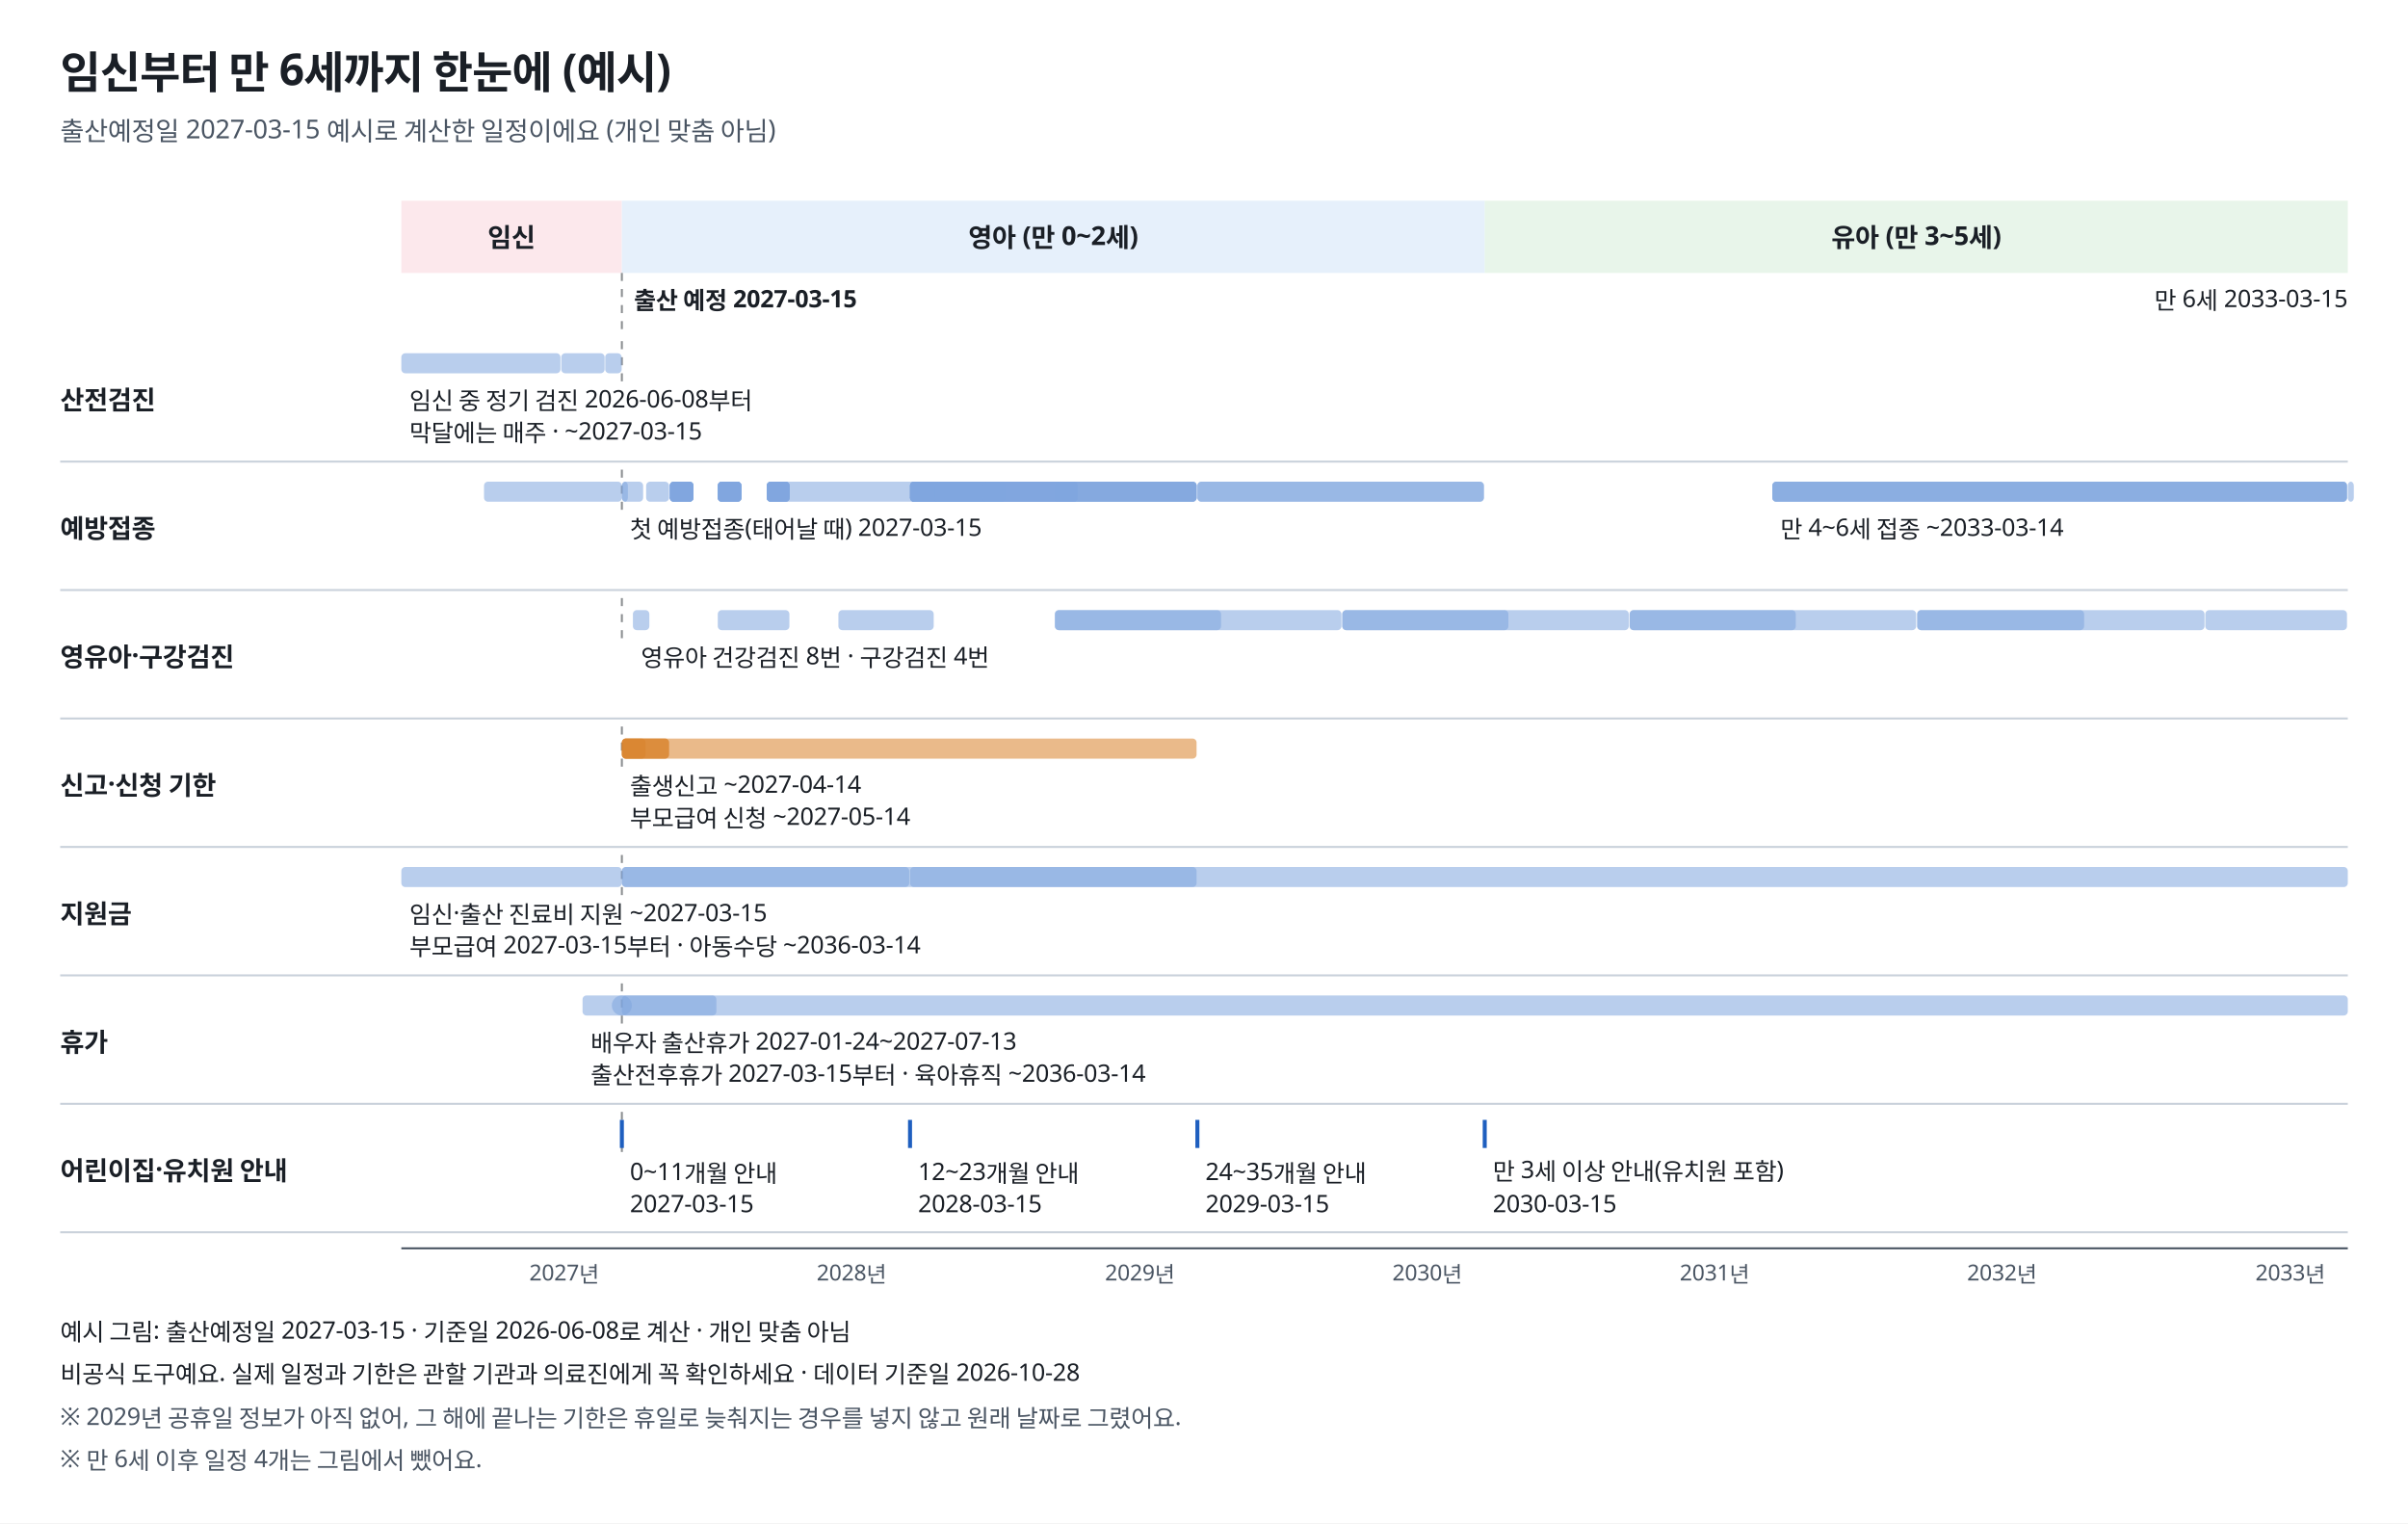
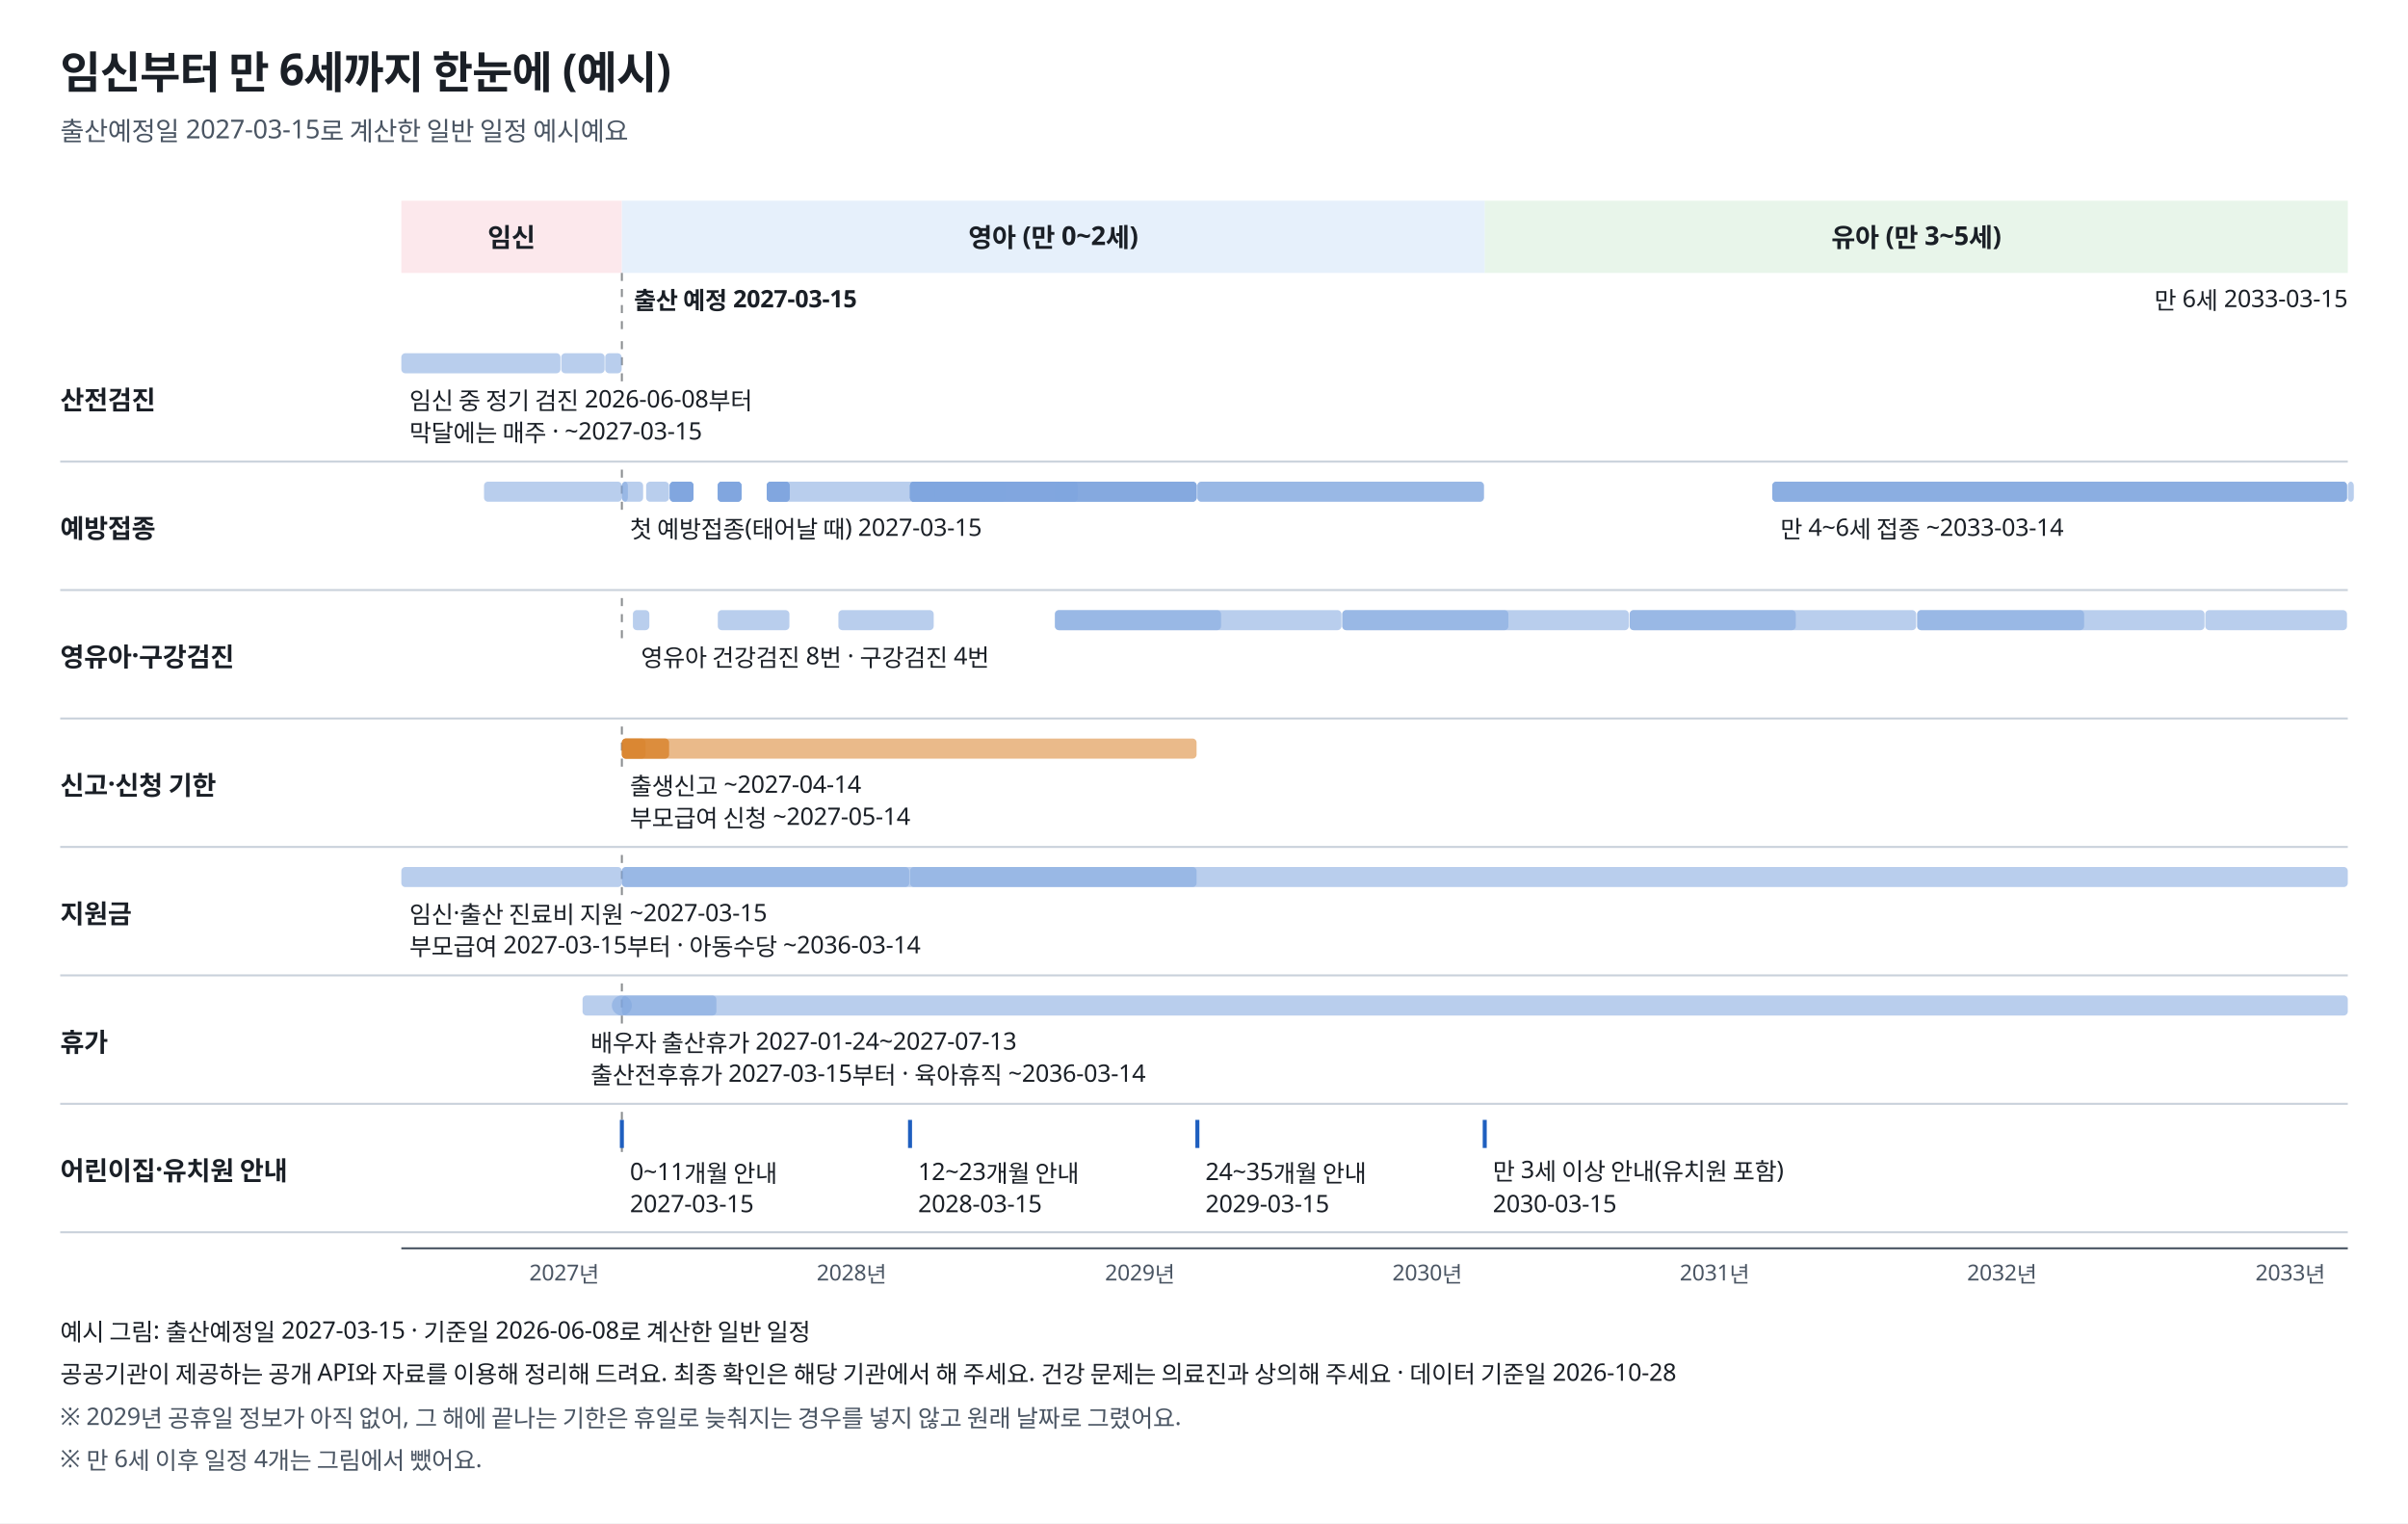
<svg xmlns="http://www.w3.org/2000/svg" width="1200" height="759" viewBox="0 0 1200 759" role="img" aria-labelledby="title desc" font-family="Pretendard, 'Apple SD Gothic Neo', 'Noto Sans KR', 'Malgun Gothic', sans-serif">
  <rect x="0" y="0" width="1200" height="759" fill="#FFFFFF" />
  <text x="30" y="44" font-size="22" fill="#1A1F26" data-max-w="1140" letter-spacing="-0.4" font-weight="700">
    <tspan x="30" y="44">임신부터 만 6세까지 한눈에 (예시)</tspan>
  </text>
  <text x="30" y="70" font-size="13" fill="#4A5563" data-max-w="1140" letter-spacing="-0.1">
-     <tspan x="30" y="70">출산예정일 2027-03-15 예시로 계산한 일정이에요 (개인 맞춤 아님)</tspan>
+     <tspan x="30" y="70">출산예정일 2027-03-15로 계산한 일반 일정 예시예요</tspan>
  </text>
  <rect x="200" y="100" width="109.9" height="36" fill="#FCE8EC" />
  <text x="254.9" y="123" font-size="13" fill="#1A1F26" data-max-w="101.9" letter-spacing="-0.1" font-weight="700" text-anchor="middle">
    <tspan x="254.9" y="123">임신</tspan>
  </text>
  <rect x="309.9" y="100" width="430.1" height="36" fill="#E6F0FB" />
  <text x="524.9" y="123" font-size="13" fill="#1A1F26" data-max-w="422.1" letter-spacing="-0.1" font-weight="700" text-anchor="middle">
    <tspan x="524.9" y="123">영아 (만 0~2세)</tspan>
  </text>
  <rect x="739.9" y="100" width="430.1" height="36" fill="#E8F5EA" />
  <text x="955" y="123" font-size="13" fill="#1A1F26" data-max-w="422.1" letter-spacing="-0.1" font-weight="700" text-anchor="middle">
    <tspan x="955" y="123">유아 (만 3~5세)</tspan>
  </text>
  <text x="315.9" y="154" font-size="12" fill="#1A1F26" data-max-w="418.1" letter-spacing="-0.1" font-weight="700">
    <tspan x="315.9" y="154">출산 예정 2027-03-15</tspan>
  </text>
  <text x="1170" y="154" font-size="12" fill="#1A1F26" data-max-w="200" letter-spacing="-0.1" text-anchor="end">
    <tspan x="1170" y="154">만 6세 2033-03-15</tspan>
  </text>
  <line x1="309.9" y1="136" x2="309.9" y2="166" stroke="#1A1F26" opacity="0.5" stroke-dasharray="4 4" />
  <line x1="309.9" y1="170" x2="309.9" y2="192" stroke="#1A1F26" opacity="0.5" stroke-dasharray="4 4" />
  <text x="30" y="204" font-size="13" fill="#1A1F26" data-max-w="160" letter-spacing="-0.1" font-weight="700">
    <tspan x="30" y="204">산전검진</tspan>
  </text>
  <line x1="30" y1="230" x2="1170" y2="230" stroke="#C9D1DB" stroke-width="1" />
  <line x1="309.9" y1="234" x2="309.9" y2="256" stroke="#1A1F26" opacity="0.5" stroke-dasharray="4 4" />
  <text x="30" y="268" font-size="13" fill="#1A1F26" data-max-w="160" letter-spacing="-0.1" font-weight="700">
    <tspan x="30" y="268">예방접종</tspan>
  </text>
  <line x1="30" y1="294" x2="1170" y2="294" stroke="#C9D1DB" stroke-width="1" />
  <line x1="309.9" y1="298" x2="309.9" y2="320" stroke="#1A1F26" opacity="0.5" stroke-dasharray="4 4" />
  <text x="30" y="332" font-size="13" fill="#1A1F26" data-max-w="160" letter-spacing="-0.1" font-weight="700">
    <tspan x="30" y="332">영유아·구강검진</tspan>
  </text>
  <line x1="30" y1="358" x2="1170" y2="358" stroke="#C9D1DB" stroke-width="1" />
  <line x1="309.9" y1="362" x2="309.9" y2="384" stroke="#1A1F26" opacity="0.5" stroke-dasharray="4 4" />
  <text x="30" y="396" font-size="13" fill="#1A1F26" data-max-w="160" letter-spacing="-0.1" font-weight="700">
    <tspan x="30" y="396">신고·신청 기한</tspan>
  </text>
  <line x1="30" y1="422" x2="1170" y2="422" stroke="#C9D1DB" stroke-width="1" />
  <line x1="309.9" y1="426" x2="309.9" y2="448" stroke="#1A1F26" opacity="0.5" stroke-dasharray="4 4" />
  <text x="30" y="460" font-size="13" fill="#1A1F26" data-max-w="160" letter-spacing="-0.1" font-weight="700">
    <tspan x="30" y="460">지원금</tspan>
  </text>
  <line x1="30" y1="486" x2="1170" y2="486" stroke="#C9D1DB" stroke-width="1" />
  <line x1="309.9" y1="490" x2="309.9" y2="512" stroke="#1A1F26" opacity="0.5" stroke-dasharray="4 4" />
  <text x="30" y="524" font-size="13" fill="#1A1F26" data-max-w="160" letter-spacing="-0.1" font-weight="700">
    <tspan x="30" y="524">휴가</tspan>
  </text>
  <line x1="30" y1="550" x2="1170" y2="550" stroke="#C9D1DB" stroke-width="1" />
  <line x1="309.9" y1="554" x2="309.9" y2="576" stroke="#1A1F26" opacity="0.5" stroke-dasharray="4 4" />
  <text x="30" y="588" font-size="13" fill="#1A1F26" data-max-w="160" letter-spacing="-0.1" font-weight="700">
    <tspan x="30" y="588">어린이집·유치원 안내</tspan>
  </text>
  <line x1="30" y1="614" x2="1170" y2="614" stroke="#C9D1DB" stroke-width="1" />
  <rect data-item="prenatal-checkup-1" data-lane="prenatal" x="200" y="176" width="79.3" height="10" rx="2" fill="#7FA6DD" fill-opacity="0.55" />
  <rect data-item="pregnancy-medical-cost" data-lane="support" x="200" y="432" width="109.9" height="10" rx="2" fill="#7FA6DD" fill-opacity="0.55" />
  <rect data-item="vac-flu-2026-2027-pregnant" data-lane="vaccination" x="241.2" y="240" width="68.7" height="10" rx="2" fill="#7FA6DD" fill-opacity="0.55" />
  <rect data-item="prenatal-checkup-2" data-lane="prenatal" x="279.7" y="176" width="21.6" height="10" rx="2" fill="#7FA6DD" fill-opacity="0.55" />
  <rect data-item="spouse-leave" data-lane="leave" x="290.3" y="496" width="66.7" height="10" rx="2" fill="#7FA6DD" fill-opacity="0.55" />
  <rect data-item="prenatal-checkup-3" data-lane="prenatal" x="301.6" y="176" width="8.2" height="10" rx="2" fill="#7FA6DD" fill-opacity="0.55" />
  <circle data-item="maternity-leave" data-lane="leave" cx="309.9" cy="501" r="5" fill="#7FA6DD" fill-opacity="0.55" />
  <rect data-item="vac-hepb-1" data-lane="vaccination" x="309.9" y="240" width="3" height="10" rx="2" fill="#7FA6DD" fill-opacity="0.55" />
  <rect data-item="vac-bcg-1" data-lane="vaccination" x="309.9" y="240" width="10.6" height="10" rx="2" fill="#7FA6DD" fill-opacity="0.55" />
  <rect data-item="birth-registration" data-lane="deadline" x="309.9" y="368" width="11.8" height="10" rx="2" fill="#D9822B" fill-opacity="0.55" />
  <rect data-item="child-allowance" data-lane="deadline" x="309.9" y="368" width="23.5" height="10" rx="2" fill="#D9822B" fill-opacity="0.55" />
  <rect data-item="parent-allowance" data-lane="deadline" x="309.9" y="368" width="23.5" height="10" rx="2" fill="#D9822B" fill-opacity="0.55" />
  <rect data-item="parent-allowance-age0" data-lane="support" x="309.9" y="432" width="143.2" height="10" rx="2" fill="#7FA6DD" fill-opacity="0.55" />
  <rect data-item="first-meeting" data-lane="deadline" x="309.9" y="368" width="286.4" height="10" rx="2" fill="#D9822B" fill-opacity="0.55" />
  <rect data-item="child-allowance-period" data-lane="support" x="309.9" y="432" width="860.1" height="10" rx="2" fill="#7FA6DD" fill-opacity="0.55" />
  <rect data-item="parental-leave" data-lane="leave" x="309.9" y="496" width="860.1" height="10" rx="2" fill="#7FA6DD" fill-opacity="0.55" />
  <rect data-item="infant-checkup-1" data-lane="checkup" x="315.4" y="304" width="8.2" height="10" rx="2" fill="#7FA6DD" fill-opacity="0.55" />
  <rect data-item="vac-hepb-2" data-lane="vaccination" x="322" y="240" width="11.4" height="10" rx="2" fill="#7FA6DD" fill-opacity="0.55" />
  <rect data-item="vac-dtap-1" data-lane="vaccination" x="333.8" y="240" width="11.8" height="10" rx="2" fill="#7FA6DD" fill-opacity="0.55" />
  <rect data-item="vac-hib-1" data-lane="vaccination" x="333.8" y="240" width="11.8" height="10" rx="2" fill="#7FA6DD" fill-opacity="0.55" />
  <rect data-item="vac-ipv-1" data-lane="vaccination" x="333.8" y="240" width="11.8" height="10" rx="2" fill="#7FA6DD" fill-opacity="0.55" />
  <rect data-item="vac-pcv-1" data-lane="vaccination" x="333.8" y="240" width="11.8" height="10" rx="2" fill="#7FA6DD" fill-opacity="0.55" />
  <rect data-item="vac-rota-rv1-1" data-lane="vaccination" x="333.8" y="240" width="11.8" height="10" rx="2" fill="#7FA6DD" fill-opacity="0.55" />
  <rect data-item="vac-rota-rv5-1" data-lane="vaccination" x="333.8" y="240" width="11.8" height="10" rx="2" fill="#7FA6DD" fill-opacity="0.55" />
  <rect data-item="vac-dtap-2" data-lane="vaccination" x="357.7" y="240" width="11.8" height="10" rx="2" fill="#7FA6DD" fill-opacity="0.55" />
  <rect data-item="vac-hib-2" data-lane="vaccination" x="357.7" y="240" width="11.8" height="10" rx="2" fill="#7FA6DD" fill-opacity="0.55" />
  <rect data-item="vac-ipv-2" data-lane="vaccination" x="357.7" y="240" width="11.8" height="10" rx="2" fill="#7FA6DD" fill-opacity="0.55" />
  <rect data-item="vac-pcv-2" data-lane="vaccination" x="357.7" y="240" width="11.8" height="10" rx="2" fill="#7FA6DD" fill-opacity="0.55" />
  <rect data-item="vac-rota-rv1-2" data-lane="vaccination" x="357.7" y="240" width="11.8" height="10" rx="2" fill="#7FA6DD" fill-opacity="0.55" />
  <rect data-item="vac-rota-rv5-2" data-lane="vaccination" x="357.7" y="240" width="11.8" height="10" rx="2" fill="#7FA6DD" fill-opacity="0.55" />
  <rect data-item="infant-checkup-2" data-lane="checkup" x="357.7" y="304" width="35.7" height="10" rx="2" fill="#7FA6DD" fill-opacity="0.55" />
  <rect data-item="vac-dtap-3" data-lane="vaccination" x="382.1" y="240" width="11.4" height="10" rx="2" fill="#7FA6DD" fill-opacity="0.55" />
  <rect data-item="vac-hepb-3" data-lane="vaccination" x="382.1" y="240" width="11.4" height="10" rx="2" fill="#7FA6DD" fill-opacity="0.55" />
  <rect data-item="vac-hib-3" data-lane="vaccination" x="382.1" y="240" width="11.4" height="10" rx="2" fill="#7FA6DD" fill-opacity="0.55" />
  <rect data-item="vac-pcv-3" data-lane="vaccination" x="382.1" y="240" width="11.4" height="10" rx="2" fill="#7FA6DD" fill-opacity="0.55" />
  <rect data-item="vac-rota-rv5-3" data-lane="vaccination" x="382.1" y="240" width="11.4" height="10" rx="2" fill="#7FA6DD" fill-opacity="0.55" />
  <rect data-item="vac-ipv-3" data-lane="vaccination" x="382.1" y="240" width="155" height="10" rx="2" fill="#7FA6DD" fill-opacity="0.55" />
  <rect data-item="infant-checkup-3" data-lane="checkup" x="417.8" y="304" width="47.5" height="10" rx="2" fill="#7FA6DD" fill-opacity="0.55" />
  <rect data-item="vac-hib-4" data-lane="vaccination" x="453.5" y="240" width="47.5" height="10" rx="2" fill="#7FA6DD" fill-opacity="0.55" />
  <rect data-item="vac-mmr-1" data-lane="vaccination" x="453.5" y="240" width="47.5" height="10" rx="2" fill="#7FA6DD" fill-opacity="0.55" />
  <rect data-item="vac-pcv-4" data-lane="vaccination" x="453.5" y="240" width="47.5" height="10" rx="2" fill="#7FA6DD" fill-opacity="0.55" />
  <rect data-item="vac-var-1" data-lane="vaccination" x="453.5" y="240" width="47.5" height="10" rx="2" fill="#7FA6DD" fill-opacity="0.55" />
  <rect data-item="parent-allowance-age1" data-lane="support" x="453.5" y="432" width="142.8" height="10" rx="2" fill="#7FA6DD" fill-opacity="0.55" />
  <rect data-item="vac-hepa-1" data-lane="vaccination" x="453.5" y="240" width="142.8" height="10" rx="2" fill="#7FA6DD" fill-opacity="0.55" />
  <rect data-item="vac-je-inactivated-1" data-lane="vaccination" x="453.5" y="240" width="142.8" height="10" rx="2" fill="#7FA6DD" fill-opacity="0.55" />
  <rect data-item="vac-je-live-1" data-lane="vaccination" x="453.5" y="240" width="142.8" height="10" rx="2" fill="#7FA6DD" fill-opacity="0.55" />
  <rect data-item="vac-je-inactivated-2" data-lane="vaccination" x="465.7" y="240" width="130.7" height="10" rx="2" fill="#7FA6DD" fill-opacity="0.55" />
  <rect data-item="vac-dtap-4" data-lane="vaccination" x="489.6" y="240" width="47.5" height="10" rx="2" fill="#7FA6DD" fill-opacity="0.55" />
  <rect data-item="vac-hepa-2" data-lane="vaccination" x="525.7" y="240" width="11.4" height="10" rx="2" fill="#7FA6DD" fill-opacity="0.55" />
  <rect data-item="infant-checkup-4" data-lane="checkup" x="525.7" y="304" width="82.8" height="10" rx="2" fill="#7FA6DD" fill-opacity="0.55" />
  <rect data-item="oral-checkup-1" data-lane="checkup" x="525.7" y="304" width="142.8" height="10" rx="2" fill="#7FA6DD" fill-opacity="0.55" />
  <rect data-item="vac-je-inactivated-3" data-lane="vaccination" x="596.7" y="240" width="142.8" height="10" rx="2" fill="#7FA6DD" fill-opacity="0.55" />
  <rect data-item="vac-je-live-2" data-lane="vaccination" x="596.7" y="240" width="142.8" height="10" rx="2" fill="#7FA6DD" fill-opacity="0.55" />
  <rect data-item="infant-checkup-5" data-lane="checkup" x="668.9" y="304" width="82.8" height="10" rx="2" fill="#7FA6DD" fill-opacity="0.55" />
  <rect data-item="oral-checkup-2" data-lane="checkup" x="668.9" y="304" width="142.8" height="10" rx="2" fill="#7FA6DD" fill-opacity="0.55" />
  <rect data-item="infant-checkup-6" data-lane="checkup" x="812.1" y="304" width="82.8" height="10" rx="2" fill="#7FA6DD" fill-opacity="0.55" />
  <rect data-item="oral-checkup-3" data-lane="checkup" x="812.1" y="304" width="142.8" height="10" rx="2" fill="#7FA6DD" fill-opacity="0.55" />
  <rect data-item="vac-dtap-5" data-lane="vaccination" x="883.2" y="240" width="286.4" height="10" rx="2" fill="#7FA6DD" fill-opacity="0.55" />
  <rect data-item="vac-ipv-4" data-lane="vaccination" x="883.2" y="240" width="286.4" height="10" rx="2" fill="#7FA6DD" fill-opacity="0.55" />
  <rect data-item="vac-mmr-2" data-lane="vaccination" x="883.2" y="240" width="286.4" height="10" rx="2" fill="#7FA6DD" fill-opacity="0.55" />
  <rect data-item="infant-checkup-7" data-lane="checkup" x="955.4" y="304" width="83.2" height="10" rx="2" fill="#7FA6DD" fill-opacity="0.55" />
  <rect data-item="oral-checkup-4" data-lane="checkup" x="955.4" y="304" width="143.2" height="10" rx="2" fill="#7FA6DD" fill-opacity="0.55" />
  <rect data-item="infant-checkup-8" data-lane="checkup" x="1099" y="304" width="70.6" height="10" rx="2" fill="#7FA6DD" fill-opacity="0.55" />
  <rect data-item="vac-je-inactivated-4" data-lane="vaccination" x="1170" y="240" width="3" height="10" rx="2" fill="#7FA6DD" fill-opacity="0.55" />
  <text x="204" y="204" font-size="12" fill="#1A1F26" data-max-w="966" letter-spacing="-0.1">
    <tspan x="204" y="204">임신 중 정기 검진 2026-06-08부터</tspan>
    <tspan x="204" y="220">막달에는 매주 · ~2027-03-15</tspan>
  </text>
  <text x="313.9" y="268" font-size="12" fill="#1A1F26" data-max-w="565.3" letter-spacing="-0.1">
    <tspan x="313.9" y="268">첫 예방접종(태어날 때) 2027-03-15</tspan>
  </text>
  <text x="887.2" y="268" font-size="12" fill="#1A1F26" data-max-w="282.8" letter-spacing="-0.1">
    <tspan x="887.2" y="268">만 4~6세 접종 ~2033-03-14</tspan>
  </text>
  <text x="319.4" y="332" font-size="12" fill="#1A1F26" data-max-w="850.6" letter-spacing="-0.1">
    <tspan x="319.4" y="332">영유아 건강검진 8번 · 구강검진 4번</tspan>
  </text>
  <text x="313.9" y="396" font-size="12" fill="#1A1F26" data-max-w="856.1" letter-spacing="-0.1">
    <tspan x="313.9" y="396">출생신고 ~2027-04-14</tspan>
    <tspan x="313.9" y="412">부모급여 신청 ~2027-05-14</tspan>
  </text>
  <text x="204" y="460" font-size="12" fill="#1A1F26" data-max-w="966" letter-spacing="-0.1">
    <tspan x="204" y="460">임신·출산 진료비 지원 ~2027-03-15</tspan>
    <tspan x="204" y="476">부모급여 2027-03-15부터 · 아동수당 ~2036-03-14</tspan>
  </text>
  <text x="294.3" y="524" font-size="12" fill="#1A1F26" data-max-w="875.7" letter-spacing="-0.1">
    <tspan x="294.3" y="524">배우자 출산휴가 2027-01-24~2027-07-13</tspan>
    <tspan x="294.3" y="540">출산전후휴가 2027-03-15부터 · 육아휴직 ~2036-03-14</tspan>
  </text>
  <g data-stage="m0_11" data-tools="find_daycare find_kindergarten">
    <line x1="309.9" y1="558" x2="309.9" y2="572" stroke="#1F5FBF" stroke-width="2" />
    <text x="313.9" y="588" font-size="12" fill="#1A1F26" data-max-w="135.6" letter-spacing="-0.1">
      <tspan x="313.9" y="588">0~11개월 안내</tspan>
      <tspan x="313.9" y="604">2027-03-15</tspan>
    </text>
  </g>
  <g data-stage="m12_23" data-tools="find_daycare find_kindergarten">
    <line x1="453.5" y1="558" x2="453.5" y2="572" stroke="#1F5FBF" stroke-width="2" />
    <text x="457.5" y="588" font-size="12" fill="#1A1F26" data-max-w="135.2" letter-spacing="-0.1">
      <tspan x="457.5" y="588">12~23개월 안내</tspan>
      <tspan x="457.5" y="604">2028-03-15</tspan>
    </text>
  </g>
  <g data-stage="m24_35" data-tools="find_daycare find_kindergarten">
    <line x1="596.7" y1="558" x2="596.7" y2="572" stroke="#1F5FBF" stroke-width="2" />
    <text x="600.7" y="588" font-size="12" fill="#1A1F26" data-max-w="135.2" letter-spacing="-0.1">
      <tspan x="600.7" y="588">24~35개월 안내</tspan>
      <tspan x="600.7" y="604">2029-03-15</tspan>
    </text>
  </g>
  <g data-stage="age3plus" data-tools="find_daycare find_kindergarten">
    <line x1="739.9" y1="558" x2="739.9" y2="572" stroke="#1F5FBF" stroke-width="2" />
    <text x="743.9" y="588" font-size="12" fill="#1A1F26" data-max-w="426.1" letter-spacing="-0.1">
      <tspan x="743.9" y="588">만 3세 이상 안내(유치원 포함)</tspan>
      <tspan x="743.9" y="604">2030-03-15</tspan>
    </text>
  </g>
  <line x1="200" y1="622" x2="1170" y2="622" stroke="#4A5563" stroke-width="1" />
  <text x="281.2" y="638" font-size="11" fill="#4A5563" data-max-w="60" letter-spacing="-0.1" text-anchor="middle">
    <tspan x="281.2" y="638">2027년</tspan>
  </text>
  <text x="424.4" y="638" font-size="11" fill="#4A5563" data-max-w="60" letter-spacing="-0.1" text-anchor="middle">
    <tspan x="424.4" y="638">2028년</tspan>
  </text>
  <text x="568.1" y="638" font-size="11" fill="#4A5563" data-max-w="60" letter-spacing="-0.1" text-anchor="middle">
    <tspan x="568.1" y="638">2029년</tspan>
  </text>
  <text x="711.3" y="638" font-size="11" fill="#4A5563" data-max-w="60" letter-spacing="-0.1" text-anchor="middle">
    <tspan x="711.3" y="638">2030년</tspan>
  </text>
  <text x="854.5" y="638" font-size="11" fill="#4A5563" data-max-w="60" letter-spacing="-0.1" text-anchor="middle">
    <tspan x="854.5" y="638">2031년</tspan>
  </text>
  <text x="997.7" y="638" font-size="11" fill="#4A5563" data-max-w="60" letter-spacing="-0.1" text-anchor="middle">
    <tspan x="997.7" y="638">2032년</tspan>
  </text>
  <text x="1141.4" y="638" font-size="11" fill="#4A5563" data-max-w="60" letter-spacing="-0.1" text-anchor="middle">
    <tspan x="1141.4" y="638">2033년</tspan>
  </text>
  <text x="30" y="668" font-size="12" fill="#1A1F26" data-max-w="1140" letter-spacing="-0.1">
-     <tspan x="30" y="668">예시 그림: 출산예정일 2027-03-15 · 기준일 2026-06-08로 계산 · 개인 맞춤 아님</tspan>
+     <tspan x="30" y="668">예시 그림: 출산예정일 2027-03-15 · 기준일 2026-06-08로 계산한 일반 일정</tspan>
  </text>
  <text x="30" y="689" font-size="12" fill="#1A1F26" data-max-w="1140" letter-spacing="-0.1">
-     <tspan x="30" y="689">비공식 도구예요. 실제 일정과 기한은 관할 기관과 의료진에게 꼭 확인하세요 · 데이터 기준일 2026-10-28</tspan>
+     <tspan x="30" y="689">공공기관이 제공하는 공개 API와 자료를 이용해 정리해 드려요. 최종 확인은 해당 기관에서 해 주세요. 건강 문제는 의료진과 상의해 주세요 · 데이터 기준일 2026-10-28</tspan>
  </text>
  <text x="30" y="710" font-size="12" fill="#4A5563" data-max-w="1140" letter-spacing="-0.1">
    <tspan x="30" y="710">※ 2029년 공휴일 정보가 아직 없어, 그 해에 끝나는 기한은 휴일로 늦춰지는 경우를 넣지 않고 원래 날짜로 그렸어요.</tspan>
  </text>
  <text x="30" y="731" font-size="12" fill="#4A5563" data-max-w="1140" letter-spacing="-0.1">
    <tspan x="30" y="731">※ 만 6세 이후 일정 4개는 그림에서 뺐어요.</tspan>
  </text>
</svg>
